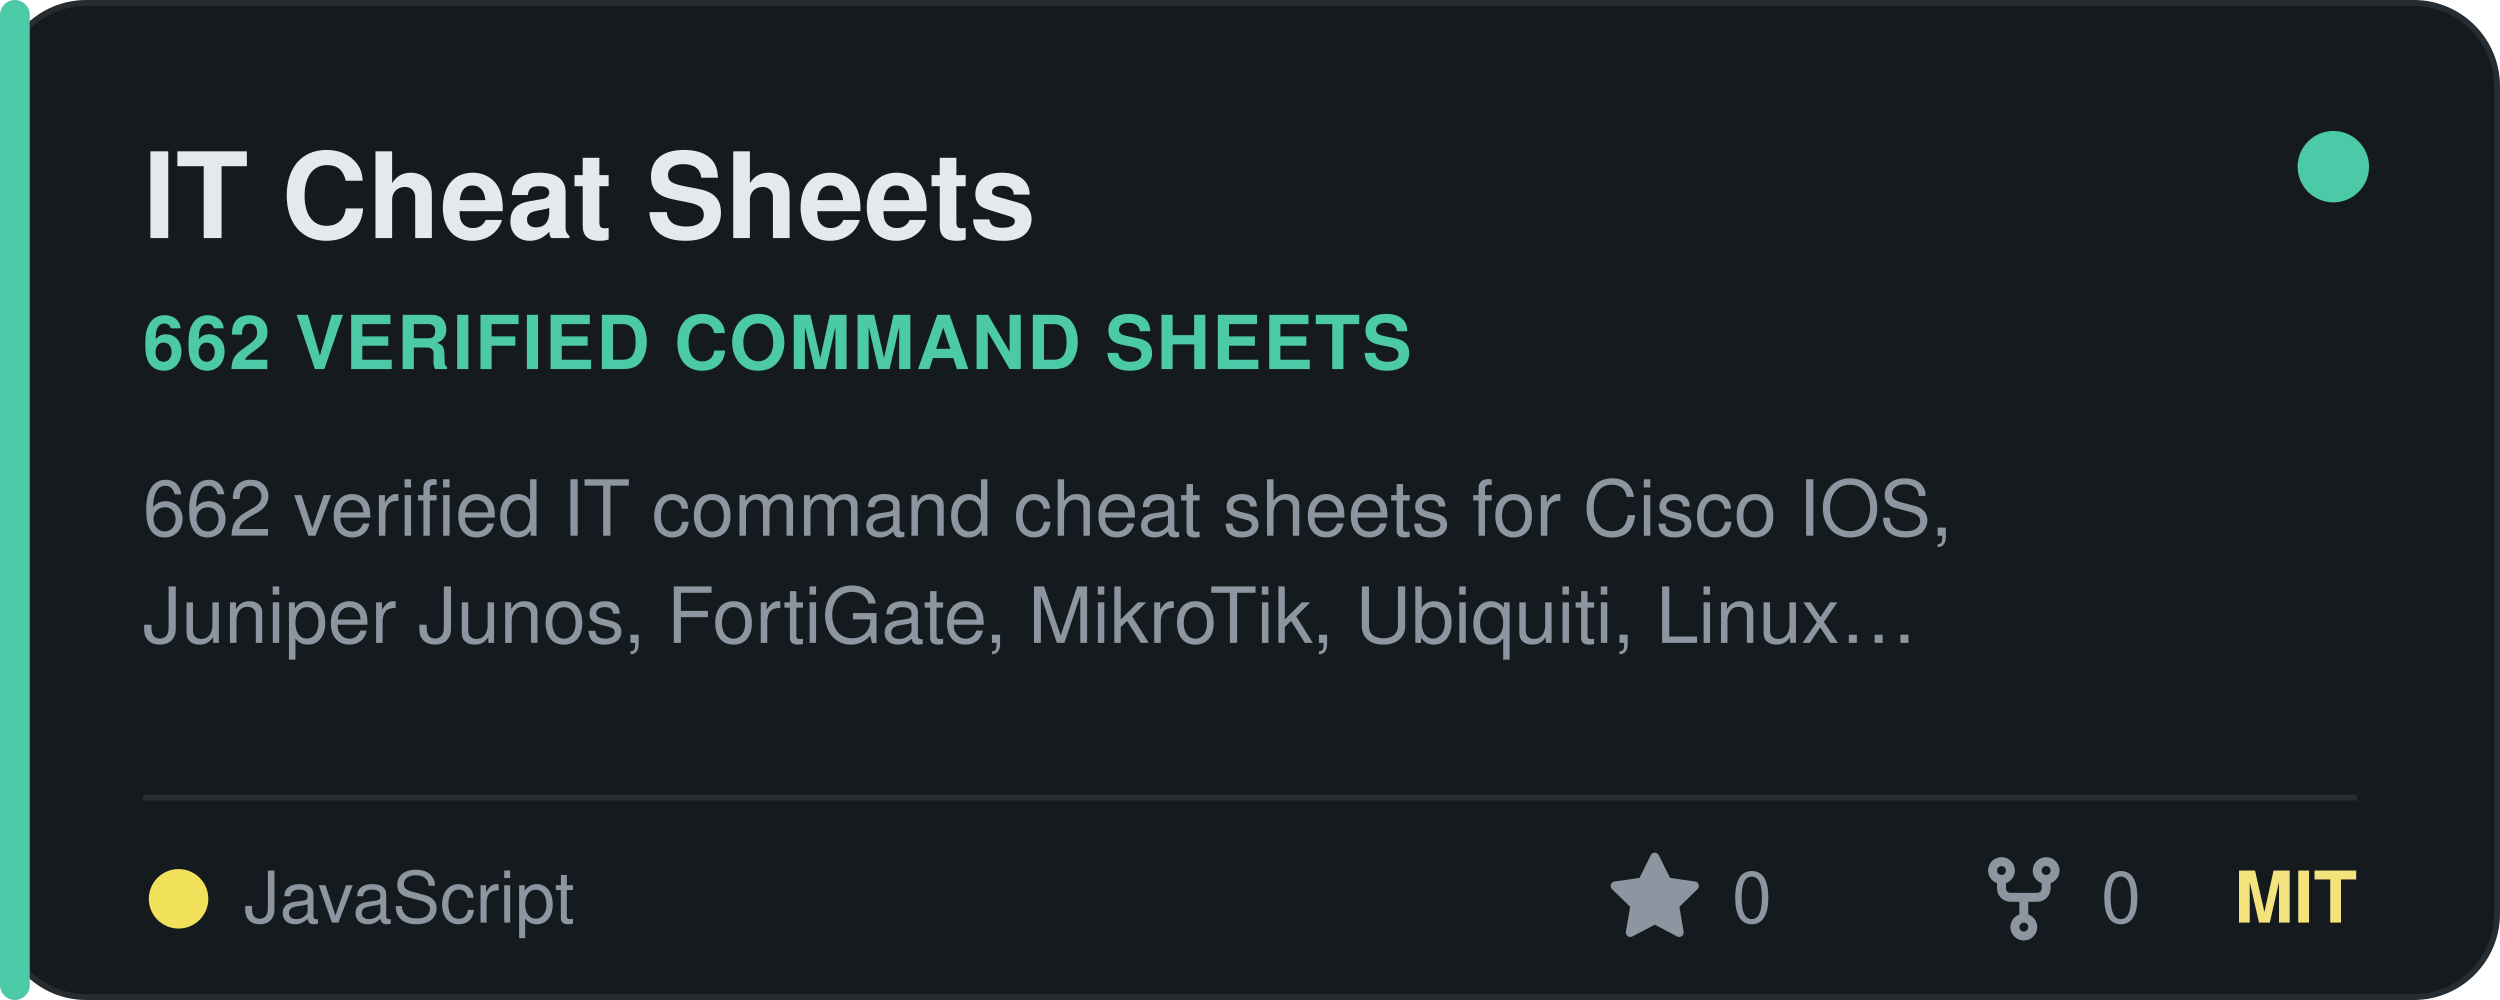
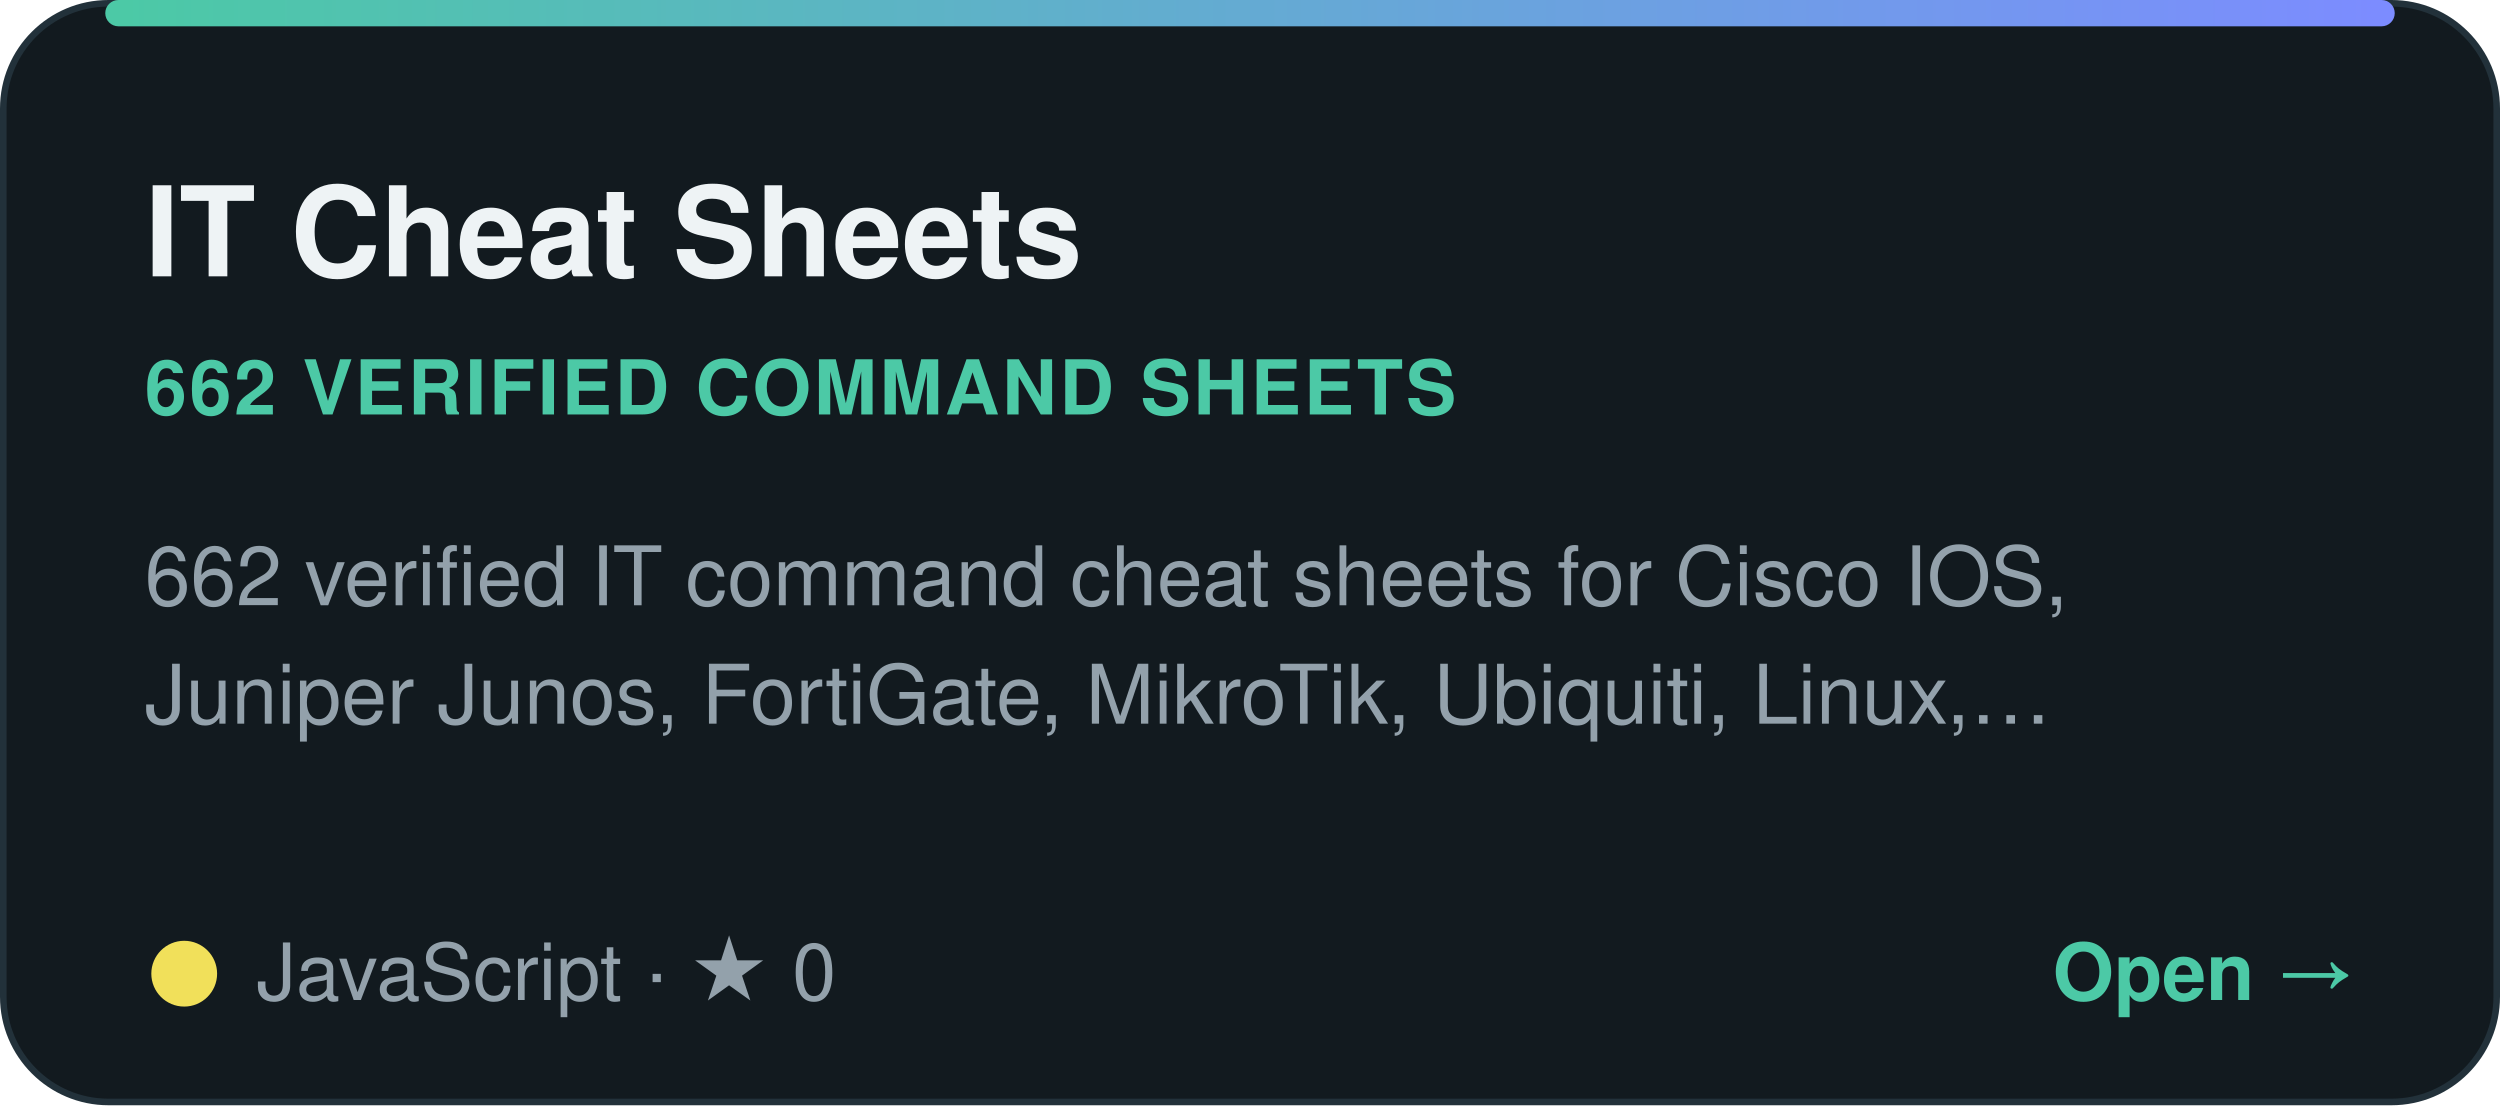
- <svg xmlns="http://www.w3.org/2000/svg" width="420" height="168" viewBox="0 0 420 168" role="img" aria-label="IT Cheat Sheets">
-   <style>
-   .c{animation:in .6s ease-out 0.12s both}
-   @keyframes in{from{opacity:0;transform:translateY(6px)}to{opacity:1;transform:none}}
-   .glow{animation:pulse 3.2s ease-in-out 0.12s infinite}
-   @keyframes pulse{0%,100%{opacity:.35}50%{opacity:.9}}
-   text{font-family:-apple-system,BlinkMacSystemFont,'Segoe UI',Helvetica,Arial,sans-serif}
- </style>
+ <svg xmlns="http://www.w3.org/2000/svg" width="380" height="168" viewBox="0 0 380 168" role="img" aria-label="IT Cheat Sheets">
+   <defs>
+     <linearGradient id="a" x1="0" x2="1">
+       <stop offset="0" stop-color="#4cc9a6" />
+       <stop offset="1" stop-color="#7c8cff" />
+     </linearGradient>
+   </defs>
+   <style>text{font-family:-apple-system,BlinkMacSystemFont,'Segoe UI',Helvetica,Arial,sans-serif}.c{animation:in .6s ease-out 0.00s both}@keyframes in{from{opacity:0;transform:translateY(6px)}to{opacity:1;transform:none}}</style>
  <g class="c">
-     <rect x=".5" y=".5" width="419" height="167" rx="14" fill="#151a1e" stroke="#252c32" />
-     <rect x="0" y="0" width="5" height="168" rx="2.5" fill="#4cc9a6" />
-     <circle class="glow" cx="392" cy="28" r="6" fill="#4cc9a6" />
-     <text x="24" y="40" font-size="20" font-weight="700" fill="#e5e9ec">IT Cheat Sheets</text>
-     <text x="24" y="62" font-size="12.5" font-weight="600" fill="#4cc9a6" letter-spacing=".3">662 VERIFIED COMMAND SHEETS</text>
-     <text x="24" y="90" font-size="13" fill="#8b96a0">662 verified IT command cheat sheets for Cisco IOS,</text>
-     <text x="24" y="108" font-size="13" fill="#8b96a0">Juniper Junos, FortiGate, MikroTik, Ubiquiti, Linux…</text>
-     <line x1="24" y1="134" x2="396" y2="134" stroke="#252c32" />
-     <circle cx="30" cy="151" r="5" fill="#f1e05a" />
-     <text x="41" y="155" font-size="12" fill="#8b96a0">JavaScript</text>
-     <g transform="translate(270 143)" fill="#8b96a0">
-       <path d="M8 .25a.75.75 0 0 1 .673.418l1.882 3.815 4.21.612a.75.75 0 0 1 .416 1.279l-3.046 2.97.719 4.192a.751.751 0 0 1-1.088.791L8 12.347l-3.766 1.98a.75.75 0 0 1-1.088-.79l.72-4.194L.818 6.374a.75.75 0 0 1 .416-1.28l4.21-.611L7.327.668A.75.75 0 0 1 8 .25Z" />
-       <text x="21" y="12" font-size="12">0</text>
-       <g transform="translate(62 0)">
-         <path d="M5 5.372v.878c0 .414.336.75.75.75h4.5a.75.75 0 0 0 .75-.75v-.878a2.25 2.25 0 1 1 1.5 0v.878a2.25 2.25 0 0 1-2.25 2.25h-1.5v2.128a2.251 2.251 0 1 1-1.5 0V8.5h-1.5A2.25 2.25 0 0 1 3.5 6.25v-.878a2.25 2.25 0 1 1 1.5 0ZM5 3.25a.75.75 0 1 0-1.5 0 .75.75 0 0 0 1.5 0Zm6.75.75a.75.75 0 1 0 0-1.5.75.75 0 0 0 0 1.5Zm-3 8.75a.75.75 0 1 0-1.5 0 .75.75 0 0 0 1.5 0Z" />
-         <text x="21" y="12" font-size="12">0</text>
-       </g>
-     </g>
-     <text x="396" y="155" font-size="12" font-weight="600" fill="#f4e37c" text-anchor="end">MIT</text>
+     <rect x=".5" y=".5" width="379" height="167" rx="16" fill="#121a1f" stroke="#22313a" />
+     <rect x="16" y="0" width="348" height="4" rx="2" fill="url(#a)" />
+     <text x="22" y="42" font-size="19" font-weight="800" fill="#eef3f5">IT Cheat Sheets</text>
+     <text x="22" y="63" font-size="11.5" font-weight="700" fill="#4cc9a6" letter-spacing=".4">662 VERIFIED COMMAND SHEETS</text>
+     <text x="22" y="92" font-size="12.5" fill="#93a1ab">662 verified IT command cheat sheets for Cisco IOS,</text>
+     <text x="22" y="110" font-size="12.5" fill="#93a1ab">Juniper Junos, FortiGate, MikroTik, Ubiquiti, Linux,…</text>
+     <circle cx="28" cy="148" r="5" fill="#f1e05a" />
+     <text x="39" y="152" font-size="12" fill="#93a1ab">JavaScript · ★ 0</text>
+     <text x="358" y="152" font-size="12" font-weight="800" fill="#4cc9a6" text-anchor="end">Open →</text>
  </g>
</svg>
